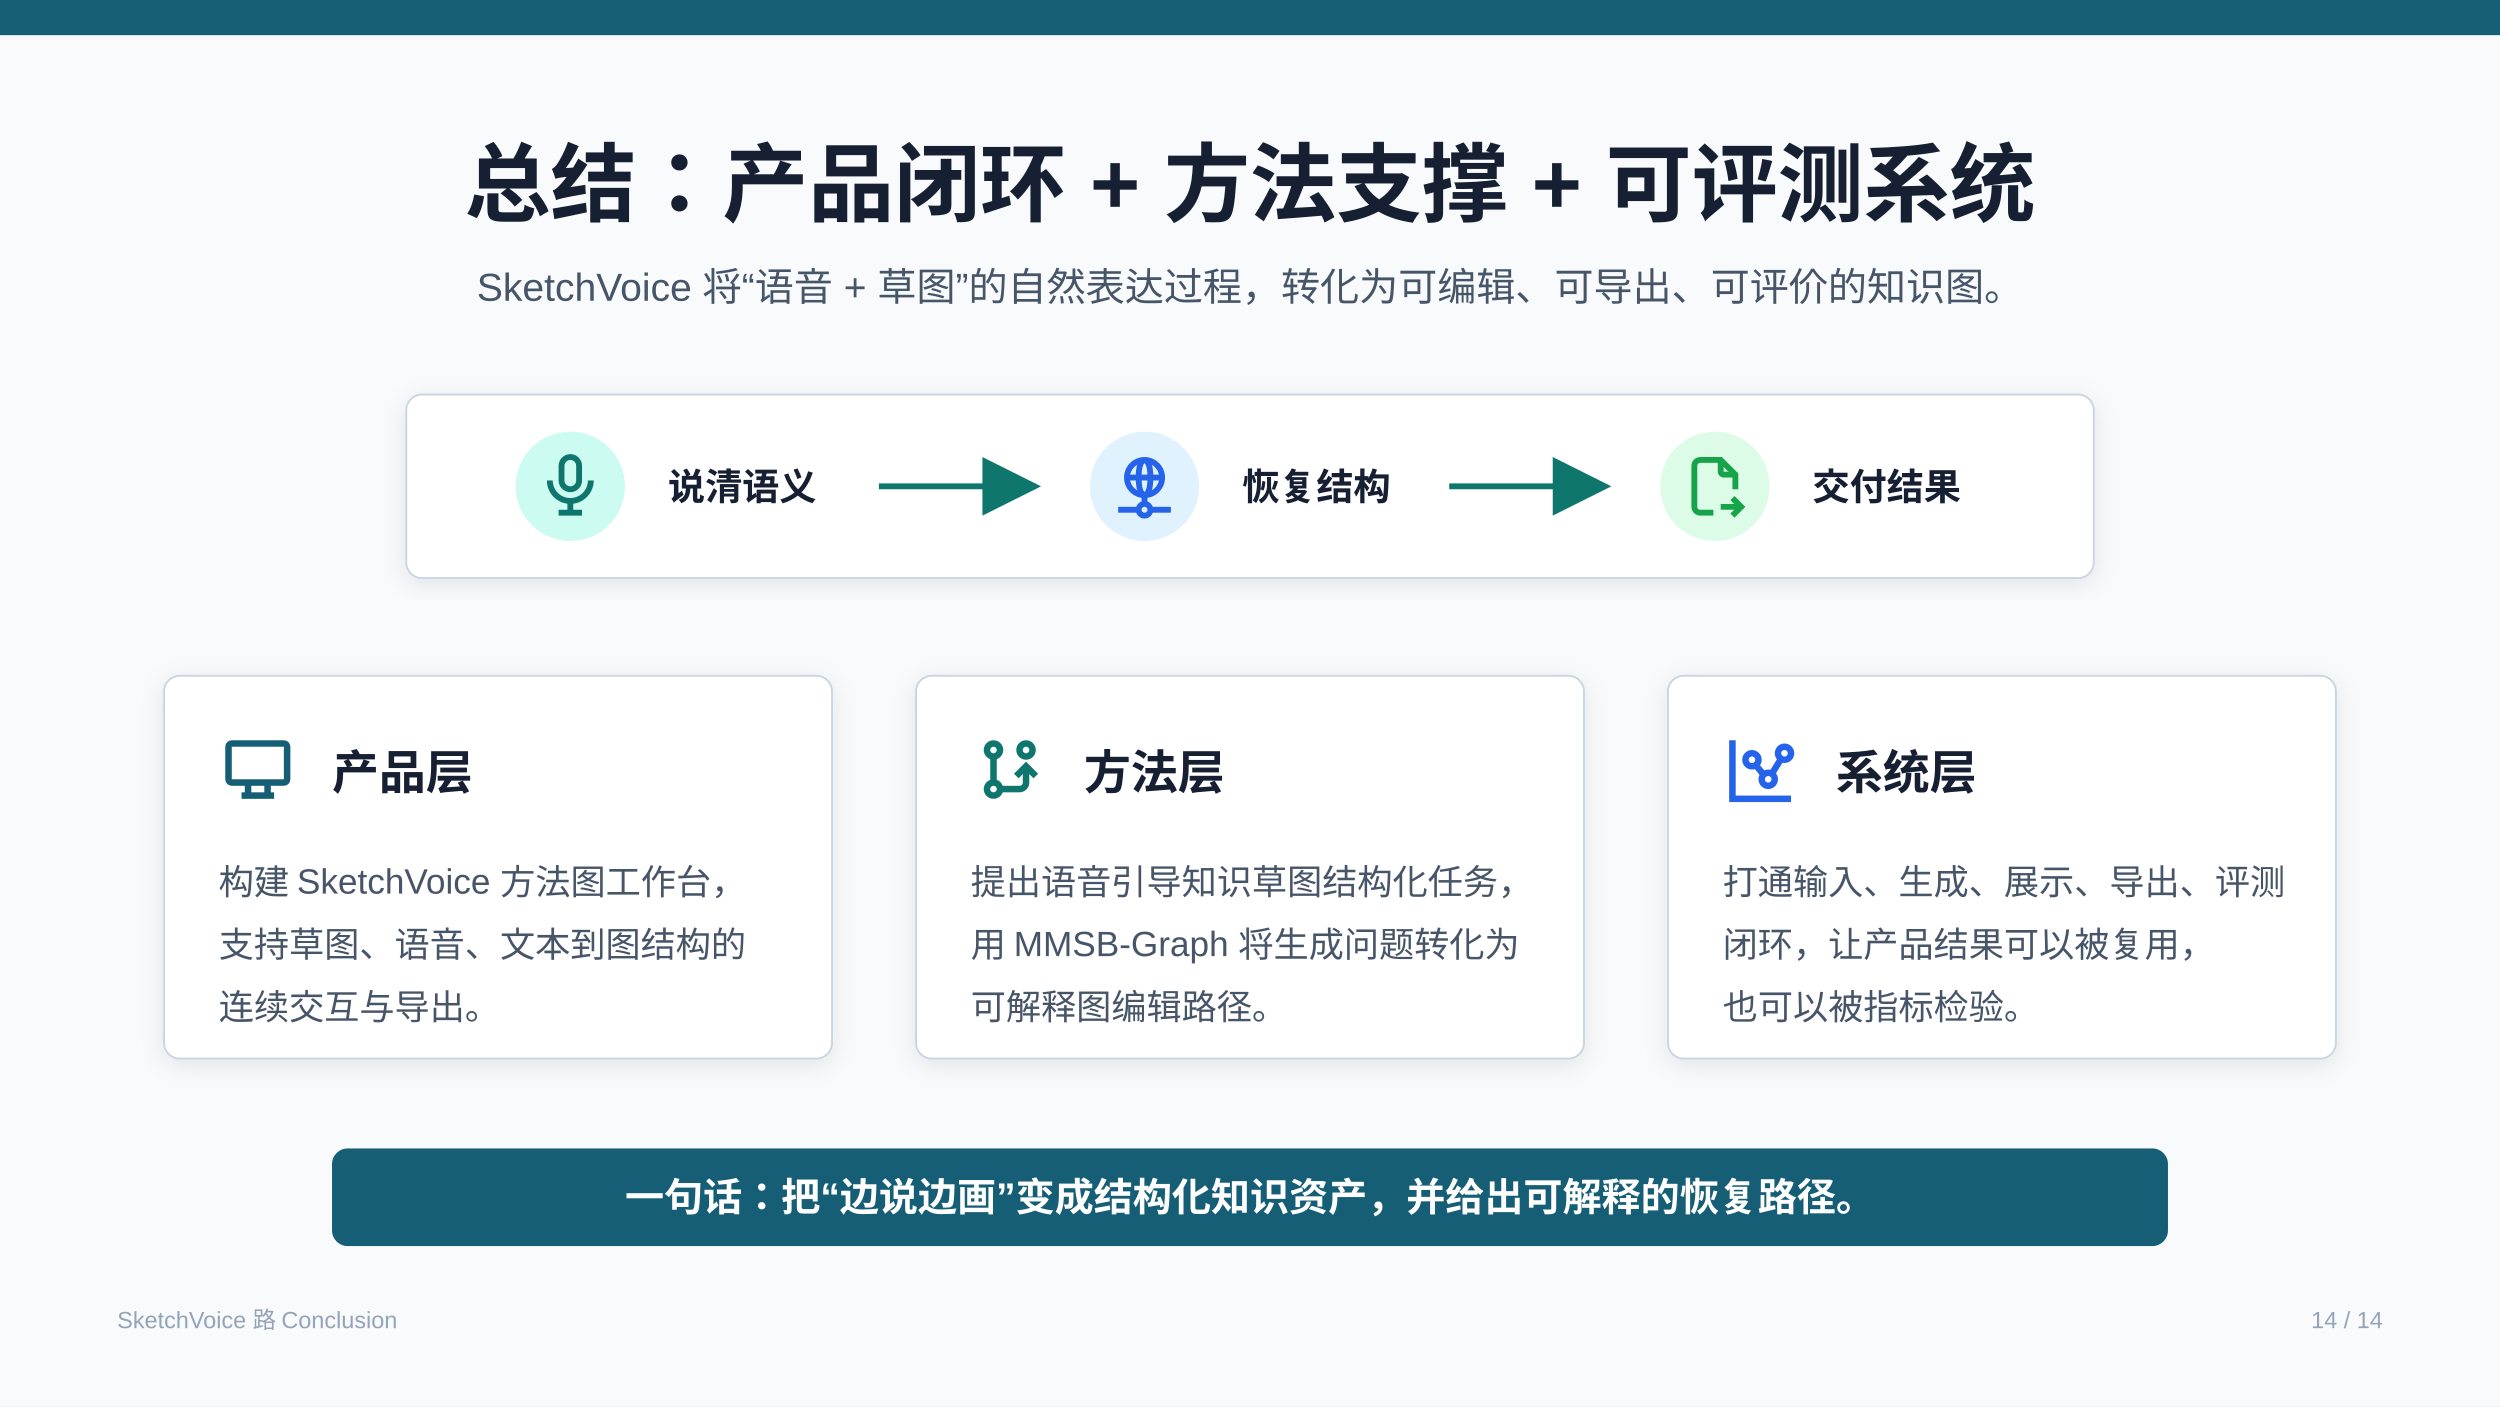
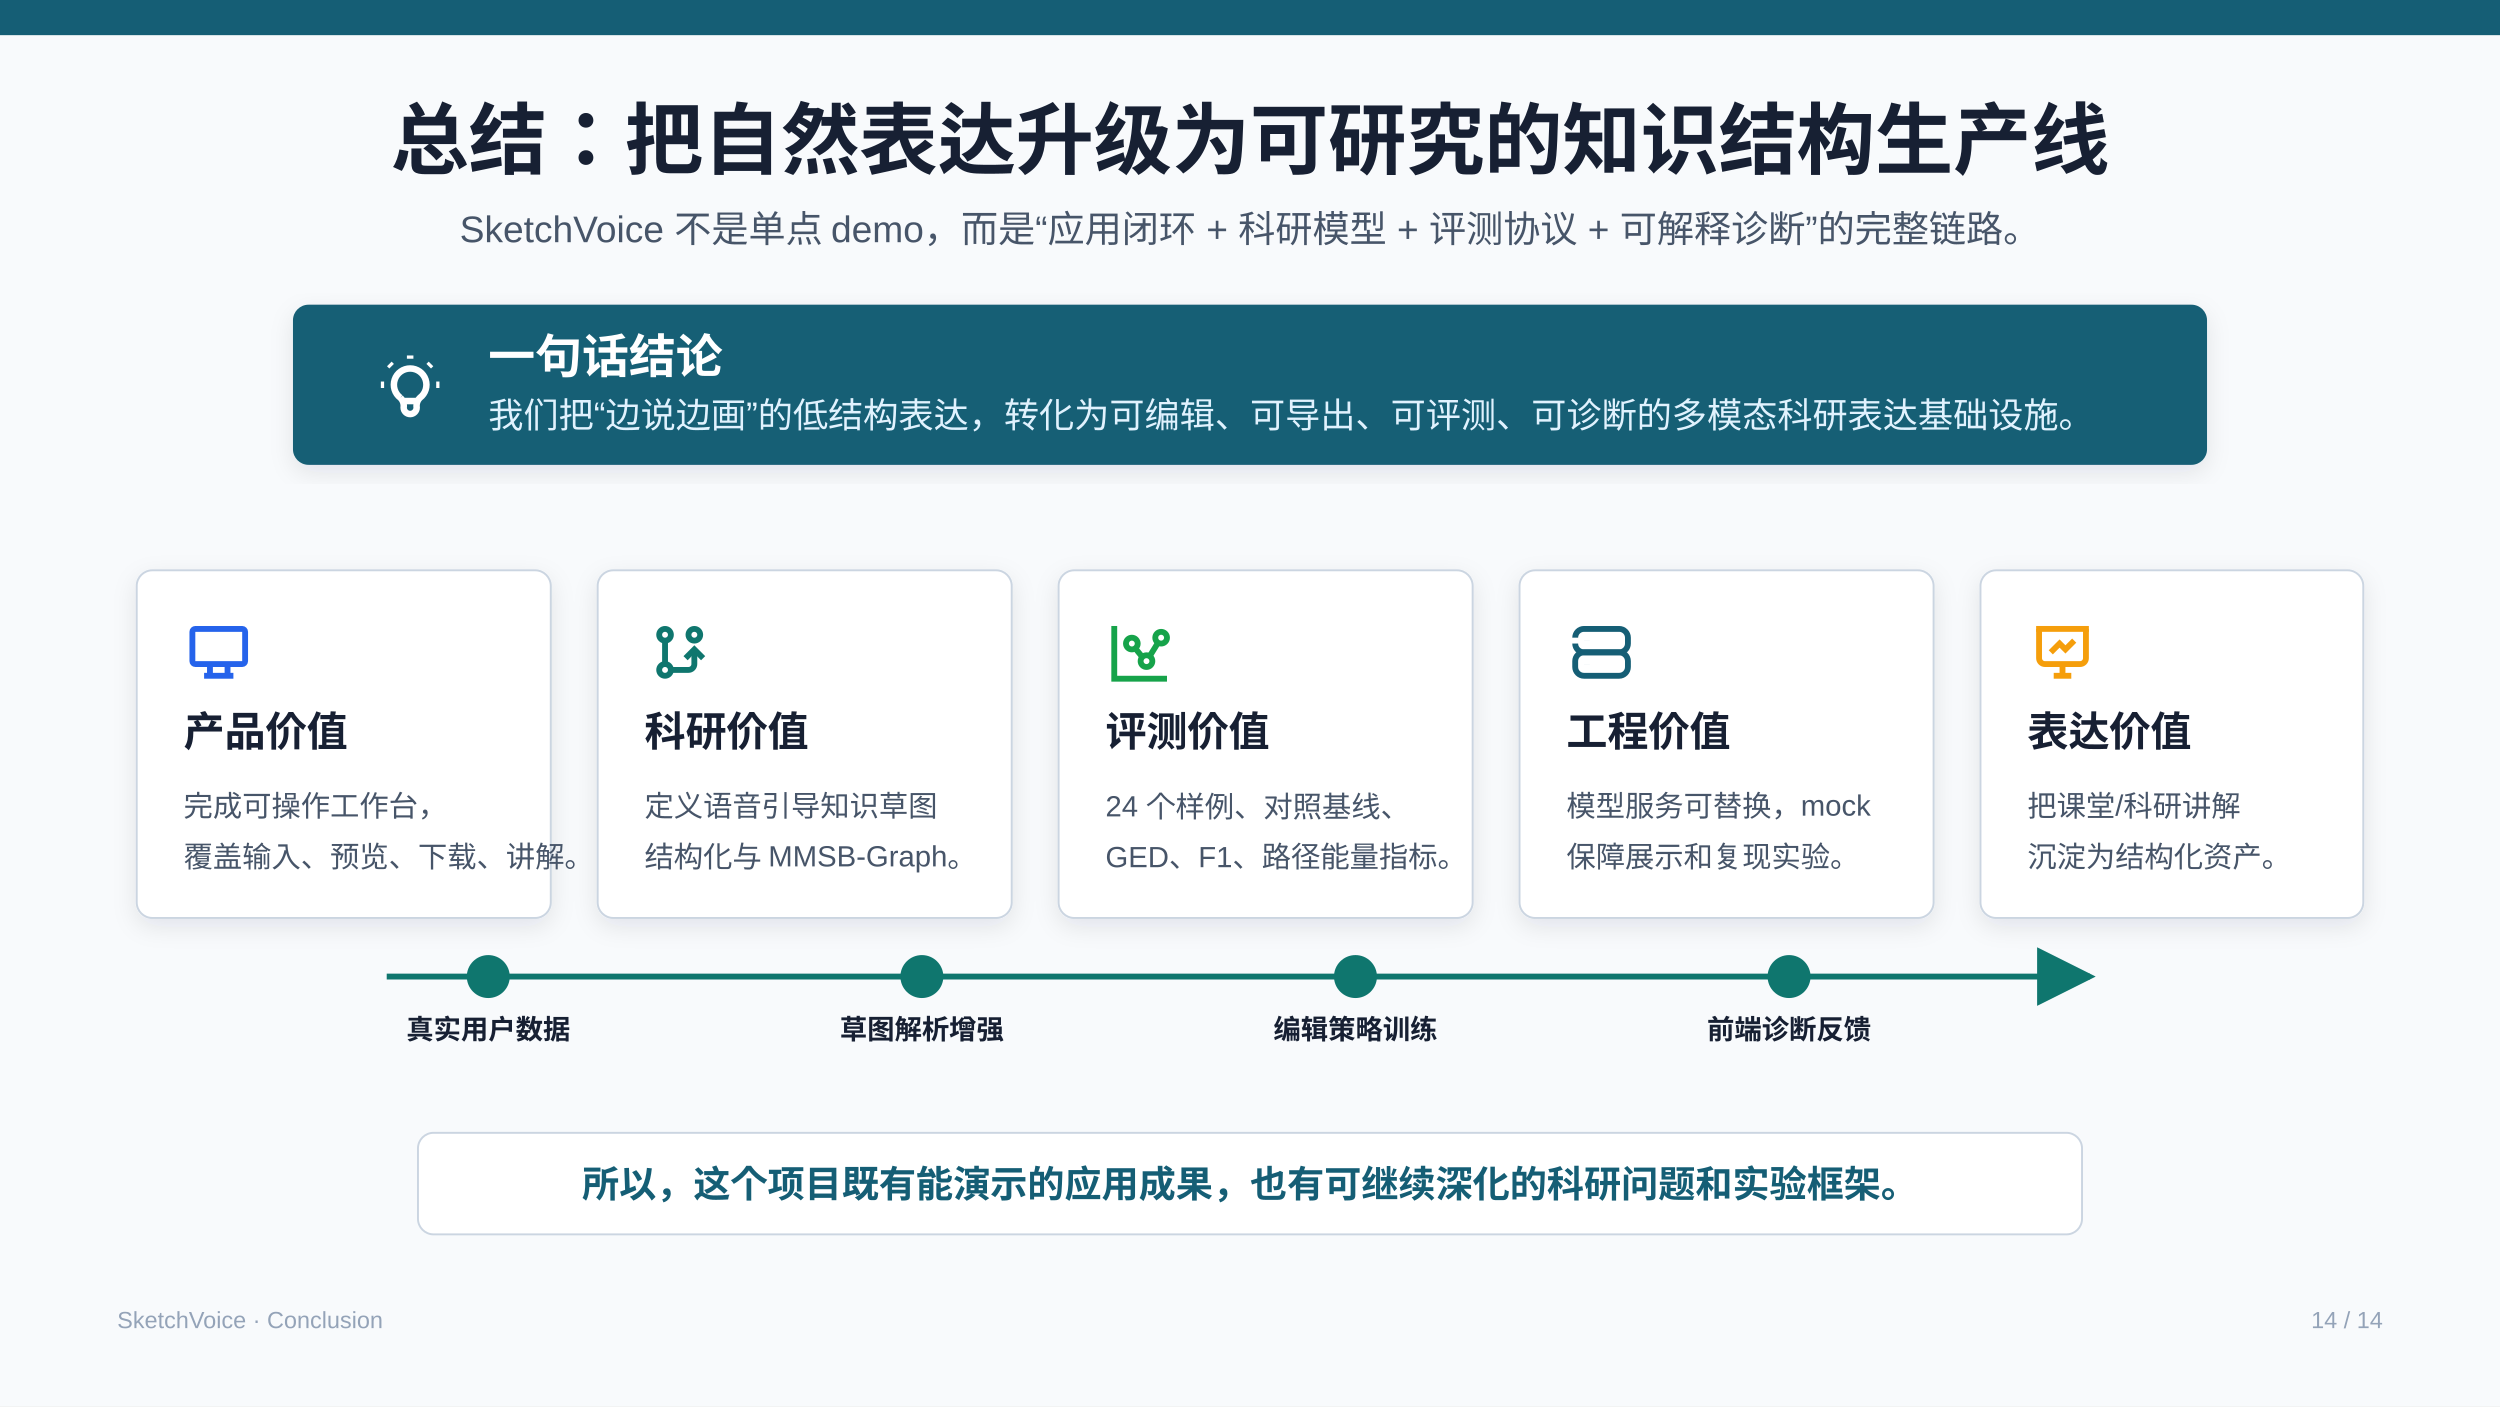
<svg xmlns="http://www.w3.org/2000/svg" viewBox="0 0 1280 720" width="1280" height="720">
  <defs>
    <filter id="softShadow" x="-12%" y="-12%" width="124%" height="124%">
      <feGaussianBlur in="SourceAlpha" stdDeviation="6" />
-       <feOffset dx="0" dy="3" result="offsetBlur" />
+       <feOffset dx="0" dy="4" result="offsetBlur" />
      <feFlood flood-color="#172033" flood-opacity="0.09" result="shadowColor" />
      <feComposite in="shadowColor" in2="offsetBlur" operator="in" result="shadow" />
      <feMerge>
        <feMergeNode in="shadow" />
        <feMergeNode in="SourceGraphic" />
      </feMerge>
    </filter>
    <marker id="arrowEnd" markerWidth="10" markerHeight="10" refX="9" refY="5" orient="auto">
      <path d="M0,0 L10,5 L0,10 Z" fill="#0F766E" />
    </marker>
  </defs>
  <g id="background">
    <rect width="1280" height="720" fill="#F8FAFC" />
    <rect x="0" y="0" width="1280" height="18" fill="#155E75" />
  </g>
-   <g id="hero-summary">
-     <text x="640" y="110" text-anchor="middle" font-family="&quot;Microsoft YaHei&quot;, Arial, sans-serif" font-size="44" font-weight="800" fill="#172033">总结：产品闭环 + 方法支撑 + 可评测系统</text>
-     <text x="640" y="154" text-anchor="middle" font-family="&quot;Microsoft YaHei&quot;, Arial, sans-serif" font-size="20" fill="#475569">SketchVoice 将“语音 + 草图”的自然表达过程，转化为可编辑、可导出、可评价的知识图。</text>
+   <g id="hero">
+     <text x="640" y="86" text-anchor="middle" font-family="&quot;Microsoft YaHei&quot;, Arial, sans-serif" font-size="40" font-weight="800" fill="#172033">总结：把自然表达升级为可研究的知识结构生产线</text>
+     <text x="640" y="124" text-anchor="middle" font-family="&quot;Microsoft YaHei&quot;, Arial, sans-serif" font-size="19" fill="#475569">SketchVoice 不是单点 demo，而是“应用闭环 + 科研模型 + 评测协议 + 可解释诊断”的完整链路。</text>
  </g>
-   <g id="product-flow">
-     <path fill="#FFFFFF" stroke="#CBD5E1" filter="url(#softShadow)" d="M216,202 H1064 A8,8 0 0 1 1072,210 V288 A8,8 0 0 1 1064,296 H216 A8,8 0 0 1 208,288 V210 A8,8 0 0 1 216,202 Z" />
-     <g id="flow-input">
-       <circle cx="292" cy="249" r="28" fill="#CCFBF1" />
-       <g transform="translate(274.0, 231.0) scale(1.5)" fill="none" stroke="#0F766E" stroke-width="2">
-         <path d="M9 5a3 3 0 0 1 3 -3a3 3 0 0 1 3 3v5a3 3 0 0 1 -3 3a3 3 0 0 1 -3 -3l0 -5" />
-         <path d="M5 10a7 7 0 0 0 14 0" />
-         <path d="M8 21l8 0" />
-         <path d="M12 17l0 4" />
-       </g>
-       <text x="342" y="256" font-family="&quot;Microsoft YaHei&quot;, Arial, sans-serif" font-size="19" font-weight="800" fill="#172033">说清语义</text>
+   <g id="central-claim">
+     <path fill="#155E75" filter="url(#softShadow)" d="M158,156 H1122 A8,8 0 0 1 1130,164 V230 A8,8 0 0 1 1122,238 H158 A8,8 0 0 1 150,230 V164 A8,8 0 0 1 158,156 Z" />
+     <g transform="translate(190.0, 177.0) scale(1.666667)" fill="none" stroke="#FFFFFF" stroke-width="2">
+       <path d="M3 12h1m8 -9v1m8 8h1m-15.4 -6.4l.7 .7m12.1 -.7l-.7 .7" />
+       <path d="M9 16a5 5 0 1 1 6 0a3.5 3.5 0 0 0 -1 3a2 2 0 0 1 -4 0a3.5 3.5 0 0 0 -1 -3" />
+       <path d="M9.7 17l4.6 0" />
    </g>
-     <path d="M 450 249 L 530 249" fill="none" stroke="#0F766E" stroke-width="3" marker-end="url(#arrowEnd)" />
-     <g id="flow-structure">
-       <circle cx="586" cy="249" r="28" fill="#E0F2FE" />
-       <g transform="translate(568.0, 231.0) scale(1.5)" fill="none" stroke="#2563EB" stroke-width="2">
-         <path d="M6 9a6 6 0 1 0 12 0a6 6 0 0 0 -12 0" />
-         <path d="M12 3c1.333 .333 2 2.333 2 6s-.667 5.667 -2 6" />
-         <path d="M12 3c-1.333 .333 -2 2.333 -2 6s.667 5.667 2 6" />
-         <path d="M6 9h12" />
-         <path d="M3 20h7" />
-         <path d="M14 20h7" />
-         <path d="M10 20a2 2 0 1 0 4 0a2 2 0 0 0 -4 0" />
-         <path d="M12 15v3" />
-       </g>
-       <text x="636" y="256" font-family="&quot;Microsoft YaHei&quot;, Arial, sans-serif" font-size="19" font-weight="800" fill="#172033">恢复结构</text>
-     </g>
-     <path d="M 742 249 L 822 249" fill="none" stroke="#0F766E" stroke-width="3" marker-end="url(#arrowEnd)" />
-     <g id="flow-output">
-       <circle cx="878" cy="249" r="28" fill="#DCFCE7" />
-       <g transform="translate(860.0, 231.0) scale(1.5)" fill="none" stroke="#16A34A" stroke-width="2">
-         <path d="M14 3v4a1 1 0 0 0 1 1h4" />
-         <path d="M11.5 21h-4.5a2 2 0 0 1 -2 -2v-14a2 2 0 0 1 2 -2h7l5 5v5m-5 6h7m-3 -3l3 3l-3 3" />
-       </g>
-       <text x="928" y="256" font-family="&quot;Microsoft YaHei&quot;, Arial, sans-serif" font-size="19" font-weight="800" fill="#172033">交付结果</text>
-     </g>
+     <text x="250" y="191" font-family="&quot;Microsoft YaHei&quot;, Arial, sans-serif" font-size="24" font-weight="800" fill="#FFFFFF">一句话结论</text>
+     <text x="250" y="219" font-family="&quot;Microsoft YaHei&quot;, Arial, sans-serif" font-size="18" fill="#E0F2FE">我们把“边说边画”的低结构表达，转化为可编辑、可导出、可评测、可诊断的多模态科研表达基础设施。</text>
  </g>
-   <g id="contributions">
-     <g id="contribution-product">
-       <path fill="#FFFFFF" stroke="#CBD5E1" filter="url(#softShadow)" d="M92,346 H418 A8,8 0 0 1 426,354 V534 A8,8 0 0 1 418,542 H92 A8,8 0 0 1 84,534 V354 A8,8 0 0 1 92,346 Z" />
-       <g transform="translate(112.0, 374.0) scale(1.666667)" fill="none" stroke="#155E75" stroke-width="2">
+   <g id="value-dimensions">
+     <g id="value-product">
+       <path fill="#FFFFFF" stroke="#CBD5E1" filter="url(#softShadow)" d="M78,292 H274 A8,8 0 0 1 282,300 V462 A8,8 0 0 1 274,470 H78 A8,8 0 0 1 70,462 V300 A8,8 0 0 1 78,292 Z" />
+       <g transform="translate(94.0, 316.0) scale(1.5)" fill="none" stroke="#2563EB" stroke-width="2">
        <path d="M3 5a1 1 0 0 1 1 -1h16a1 1 0 0 1 1 1v10a1 1 0 0 1 -1 1h-16a1 1 0 0 1 -1 -1v-10" />
        <path d="M7 20h10" />
        <path d="M9 16v4" />
        <path d="M15 16v4" />
      </g>
-       <text x="170" y="404" font-family="&quot;Microsoft YaHei&quot;, Arial, sans-serif" font-size="24" font-weight="800" fill="#172033">产品层</text>
-       <text x="112" y="458" font-family="&quot;Microsoft YaHei&quot;, Arial, sans-serif" font-size="18" fill="#475569">构建 SketchVoice 方法图工作台，</text>
-       <text x="112" y="490" font-family="&quot;Microsoft YaHei&quot;, Arial, sans-serif" font-size="18" fill="#475569">支持草图、语音、文本到图结构的</text>
-       <text x="112" y="522" font-family="&quot;Microsoft YaHei&quot;, Arial, sans-serif" font-size="18" fill="#475569">连续交互与导出。</text>
+       <text x="94" y="382" font-family="&quot;Microsoft YaHei&quot;, Arial, sans-serif" font-size="21" font-weight="800" fill="#172033">产品价值</text>
+       <text x="94" y="418" font-family="&quot;Microsoft YaHei&quot;, Arial, sans-serif" font-size="15" fill="#475569">完成可操作工作台，</text>
+       <text x="94" y="444" font-family="&quot;Microsoft YaHei&quot;, Arial, sans-serif" font-size="15" fill="#475569">覆盖输入、预览、下载、讲解。</text>
    </g>
-     <g id="contribution-method">
-       <path fill="#FFFFFF" stroke="#CBD5E1" filter="url(#softShadow)" d="M477,346 H803 A8,8 0 0 1 811,354 V534 A8,8 0 0 1 803,542 H477 A8,8 0 0 1 469,534 V354 A8,8 0 0 1 477,346 Z" />
-       <g transform="translate(497.0, 374.0) scale(1.666667)" fill="none" stroke="#0F766E" stroke-width="2">
+     <g id="value-research">
+       <path fill="#FFFFFF" stroke="#CBD5E1" filter="url(#softShadow)" d="M314,292 H510 A8,8 0 0 1 518,300 V462 A8,8 0 0 1 510,470 H314 A8,8 0 0 1 306,462 V300 A8,8 0 0 1 314,292 Z" />
+       <g transform="translate(330.0, 316.0) scale(1.5)" fill="none" stroke="#0F766E" stroke-width="2">
        <path d="M5 18a2 2 0 1 0 4 0a2 2 0 1 0 -4 0" />
        <path d="M5 6a2 2 0 1 0 4 0a2 2 0 1 0 -4 0" />
        <path d="M15 6a2 2 0 1 0 4 0a2 2 0 1 0 -4 0" />
        <path d="M7 8l0 8" />
        <path d="M9 18h6a2 2 0 0 0 2 -2v-5" />
        <path d="M14 14l3 -3l3 3" />
      </g>
-       <text x="555" y="404" font-family="&quot;Microsoft YaHei&quot;, Arial, sans-serif" font-size="24" font-weight="800" fill="#172033">方法层</text>
-       <text x="497" y="458" font-family="&quot;Microsoft YaHei&quot;, Arial, sans-serif" font-size="18" fill="#475569">提出语音引导知识草图结构化任务，</text>
-       <text x="497" y="490" font-family="&quot;Microsoft YaHei&quot;, Arial, sans-serif" font-size="18" fill="#475569">用 MMSB-Graph 将生成问题转化为</text>
-       <text x="497" y="522" font-family="&quot;Microsoft YaHei&quot;, Arial, sans-serif" font-size="18" fill="#475569">可解释图编辑路径。</text>
+       <text x="330" y="382" font-family="&quot;Microsoft YaHei&quot;, Arial, sans-serif" font-size="21" font-weight="800" fill="#172033">科研价值</text>
+       <text x="330" y="418" font-family="&quot;Microsoft YaHei&quot;, Arial, sans-serif" font-size="15" fill="#475569">定义语音引导知识草图</text>
+       <text x="330" y="444" font-family="&quot;Microsoft YaHei&quot;, Arial, sans-serif" font-size="15" fill="#475569">结构化与 MMSB-Graph。</text>
    </g>
-     <g id="contribution-system">
-       <path fill="#FFFFFF" stroke="#CBD5E1" filter="url(#softShadow)" d="M862,346 H1188 A8,8 0 0 1 1196,354 V534 A8,8 0 0 1 1188,542 H862 A8,8 0 0 1 854,534 V354 A8,8 0 0 1 862,346 Z" />
-       <g transform="translate(882.0, 374.0) scale(1.666667)" fill="none" stroke="#2563EB" stroke-width="2">
+     <g id="value-eval">
+       <path fill="#FFFFFF" stroke="#CBD5E1" filter="url(#softShadow)" d="M550,292 H746 A8,8 0 0 1 754,300 V462 A8,8 0 0 1 746,470 H550 A8,8 0 0 1 542,462 V300 A8,8 0 0 1 550,292 Z" />
+       <g transform="translate(566.0, 316.0) scale(1.5)" fill="none" stroke="#16A34A" stroke-width="2">
        <path d="M3 3v18h18" />
        <path d="M7 9a2 2 0 1 0 4 0a2 2 0 1 0 -4 0" />
        <path d="M17 7a2 2 0 1 0 4 0a2 2 0 1 0 -4 0" />
        <path d="M12 15a2 2 0 1 0 4 0a2 2 0 1 0 -4 0" />
        <path d="M10.16 10.62l2.34 2.88" />
        <path d="M15.088 13.328l2.837 -4.586" />
      </g>
-       <text x="940" y="404" font-family="&quot;Microsoft YaHei&quot;, Arial, sans-serif" font-size="24" font-weight="800" fill="#172033">系统层</text>
-       <text x="882" y="458" font-family="&quot;Microsoft YaHei&quot;, Arial, sans-serif" font-size="18" fill="#475569">打通输入、生成、展示、导出、评测</text>
-       <text x="882" y="490" font-family="&quot;Microsoft YaHei&quot;, Arial, sans-serif" font-size="18" fill="#475569">闭环，让产品结果可以被复用，</text>
-       <text x="882" y="522" font-family="&quot;Microsoft YaHei&quot;, Arial, sans-serif" font-size="18" fill="#475569">也可以被指标检验。</text>
+       <text x="566" y="382" font-family="&quot;Microsoft YaHei&quot;, Arial, sans-serif" font-size="21" font-weight="800" fill="#172033">评测价值</text>
+       <text x="566" y="418" font-family="&quot;Microsoft YaHei&quot;, Arial, sans-serif" font-size="15" fill="#475569">24 个样例、对照基线、</text>
+       <text x="566" y="444" font-family="&quot;Microsoft YaHei&quot;, Arial, sans-serif" font-size="15" fill="#475569">GED、F1、路径能量指标。</text>
+     </g>
+     <g id="value-engineering">
+       <path fill="#FFFFFF" stroke="#CBD5E1" filter="url(#softShadow)" d="M786,292 H982 A8,8 0 0 1 990,300 V462 A8,8 0 0 1 982,470 H786 A8,8 0 0 1 778,462 V300 A8,8 0 0 1 786,292 Z" />
+       <g transform="translate(802.0, 316.0) scale(1.5)" fill="none" stroke="#155E75" stroke-width="2">
+         <path d="M3 7a3 3 0 0 1 3 -3h12a3 3 0 0 1 3 3v2a3 3 0 0 1 -3 3h-12a3 3 0 0 1 -3 -3" />
+         <path d="M3 15a3 3 0 0 1 3 -3h12a3 3 0 0 1 3 3v2a3 3 0 0 1 -3 3h-12a3 3 0 0 1 -3 -3l0 -2" />
+         <path d="M7 8l0 .01" />
+         <path d="M7 16l0 .01" />
+       </g>
+       <text x="802" y="382" font-family="&quot;Microsoft YaHei&quot;, Arial, sans-serif" font-size="21" font-weight="800" fill="#172033">工程价值</text>
+       <text x="802" y="418" font-family="&quot;Microsoft YaHei&quot;, Arial, sans-serif" font-size="15" fill="#475569">模型服务可替换，mock</text>
+       <text x="802" y="444" font-family="&quot;Microsoft YaHei&quot;, Arial, sans-serif" font-size="15" fill="#475569">保障展示和复现实验。</text>
+     </g>
+     <g id="value-education">
+       <path fill="#FFFFFF" stroke="#CBD5E1" filter="url(#softShadow)" d="M1022,292 H1202 A8,8 0 0 1 1210,300 V462 A8,8 0 0 1 1202,470 H1022 A8,8 0 0 1 1014,462 V300 A8,8 0 0 1 1022,292 Z" />
+       <g transform="translate(1038.0, 316.0) scale(1.5)" fill="none" stroke="#F59E0B" stroke-width="2">
+         <path d="M3 4l18 0" />
+         <path d="M4 4v10a2 2 0 0 0 2 2h12a2 2 0 0 0 2 -2v-10" />
+         <path d="M12 16l0 4" />
+         <path d="M9 20l6 0" />
+         <path d="M8 12l3 -3l2 2l3 -3" />
+       </g>
+       <text x="1038" y="382" font-family="&quot;Microsoft YaHei&quot;, Arial, sans-serif" font-size="21" font-weight="800" fill="#172033">表达价值</text>
+       <text x="1038" y="418" font-family="&quot;Microsoft YaHei&quot;, Arial, sans-serif" font-size="15" fill="#475569">把课堂/科研讲解</text>
+       <text x="1038" y="444" font-family="&quot;Microsoft YaHei&quot;, Arial, sans-serif" font-size="15" fill="#475569">沉淀为结构化资产。</text>
    </g>
  </g>
-   <g id="closing-line">
-     <path fill="#155E75" d="M178,588 H1102 A8,8 0 0 1 1110,596 V630 A8,8 0 0 1 1102,638 H178 A8,8 0 0 1 170,630 V596 A8,8 0 0 1 178,588 Z" />
-     <text x="640" y="620" text-anchor="middle" font-family="&quot;Microsoft YaHei&quot;, Arial, sans-serif" font-size="20" font-weight="800" fill="#FFFFFF">一句话：把“边说边画”变成结构化知识资产，并给出可解释的恢复路径。</text>
+   <g id="future-line">
+     <line x1="198" y1="500" x2="1070" y2="500" stroke="#0F766E" stroke-width="3" marker-end="url(#arrowEnd)" />
+     <g id="future-1">
+       <circle cx="250" cy="500" r="11" fill="#0F766E" />
+       <text x="250" y="532" text-anchor="middle" font-family="&quot;Microsoft YaHei&quot;, Arial, sans-serif" font-size="14" font-weight="800" fill="#172033">真实用户数据</text>
+     </g>
+     <g id="future-2">
+       <circle cx="472" cy="500" r="11" fill="#0F766E" />
+       <text x="472" y="532" text-anchor="middle" font-family="&quot;Microsoft YaHei&quot;, Arial, sans-serif" font-size="14" font-weight="800" fill="#172033">草图解析增强</text>
+     </g>
+     <g id="future-3">
+       <circle cx="694" cy="500" r="11" fill="#0F766E" />
+       <text x="694" y="532" text-anchor="middle" font-family="&quot;Microsoft YaHei&quot;, Arial, sans-serif" font-size="14" font-weight="800" fill="#172033">编辑策略训练</text>
+     </g>
+     <g id="future-4">
+       <circle cx="916" cy="500" r="11" fill="#0F766E" />
+       <text x="916" y="532" text-anchor="middle" font-family="&quot;Microsoft YaHei&quot;, Arial, sans-serif" font-size="14" font-weight="800" fill="#172033">前端诊断反馈</text>
+     </g>
+   </g>
+   <g id="closing">
+     <path fill="#FFFFFF" stroke="#CBD5E1" d="M222,580 H1058 A8,8 0 0 1 1066,588 V624 A8,8 0 0 1 1058,632 H222 A8,8 0 0 1 214,624 V588 A8,8 0 0 1 222,580 Z" />
+     <text x="640" y="613" text-anchor="middle" font-family="&quot;Microsoft YaHei&quot;, Arial, sans-serif" font-size="19" font-weight="800" fill="#155E75">所以，这个项目既有能演示的应用成果，也有可继续深化的科研问题和实验框架。</text>
  </g>
  <g id="footer">
-     <text x="60" y="680" font-family="&quot;Microsoft YaHei&quot;, Arial, sans-serif" font-size="12" fill="#94A3B8">SketchVoice 路 Conclusion</text>
+     <text x="60" y="680" font-family="&quot;Microsoft YaHei&quot;, Arial, sans-serif" font-size="12" fill="#94A3B8">SketchVoice · Conclusion</text>
    <text x="1220" y="680" text-anchor="end" font-family="&quot;Microsoft YaHei&quot;, Arial, sans-serif" font-size="12" fill="#94A3B8">14 / 14</text>
  </g>
</svg>
